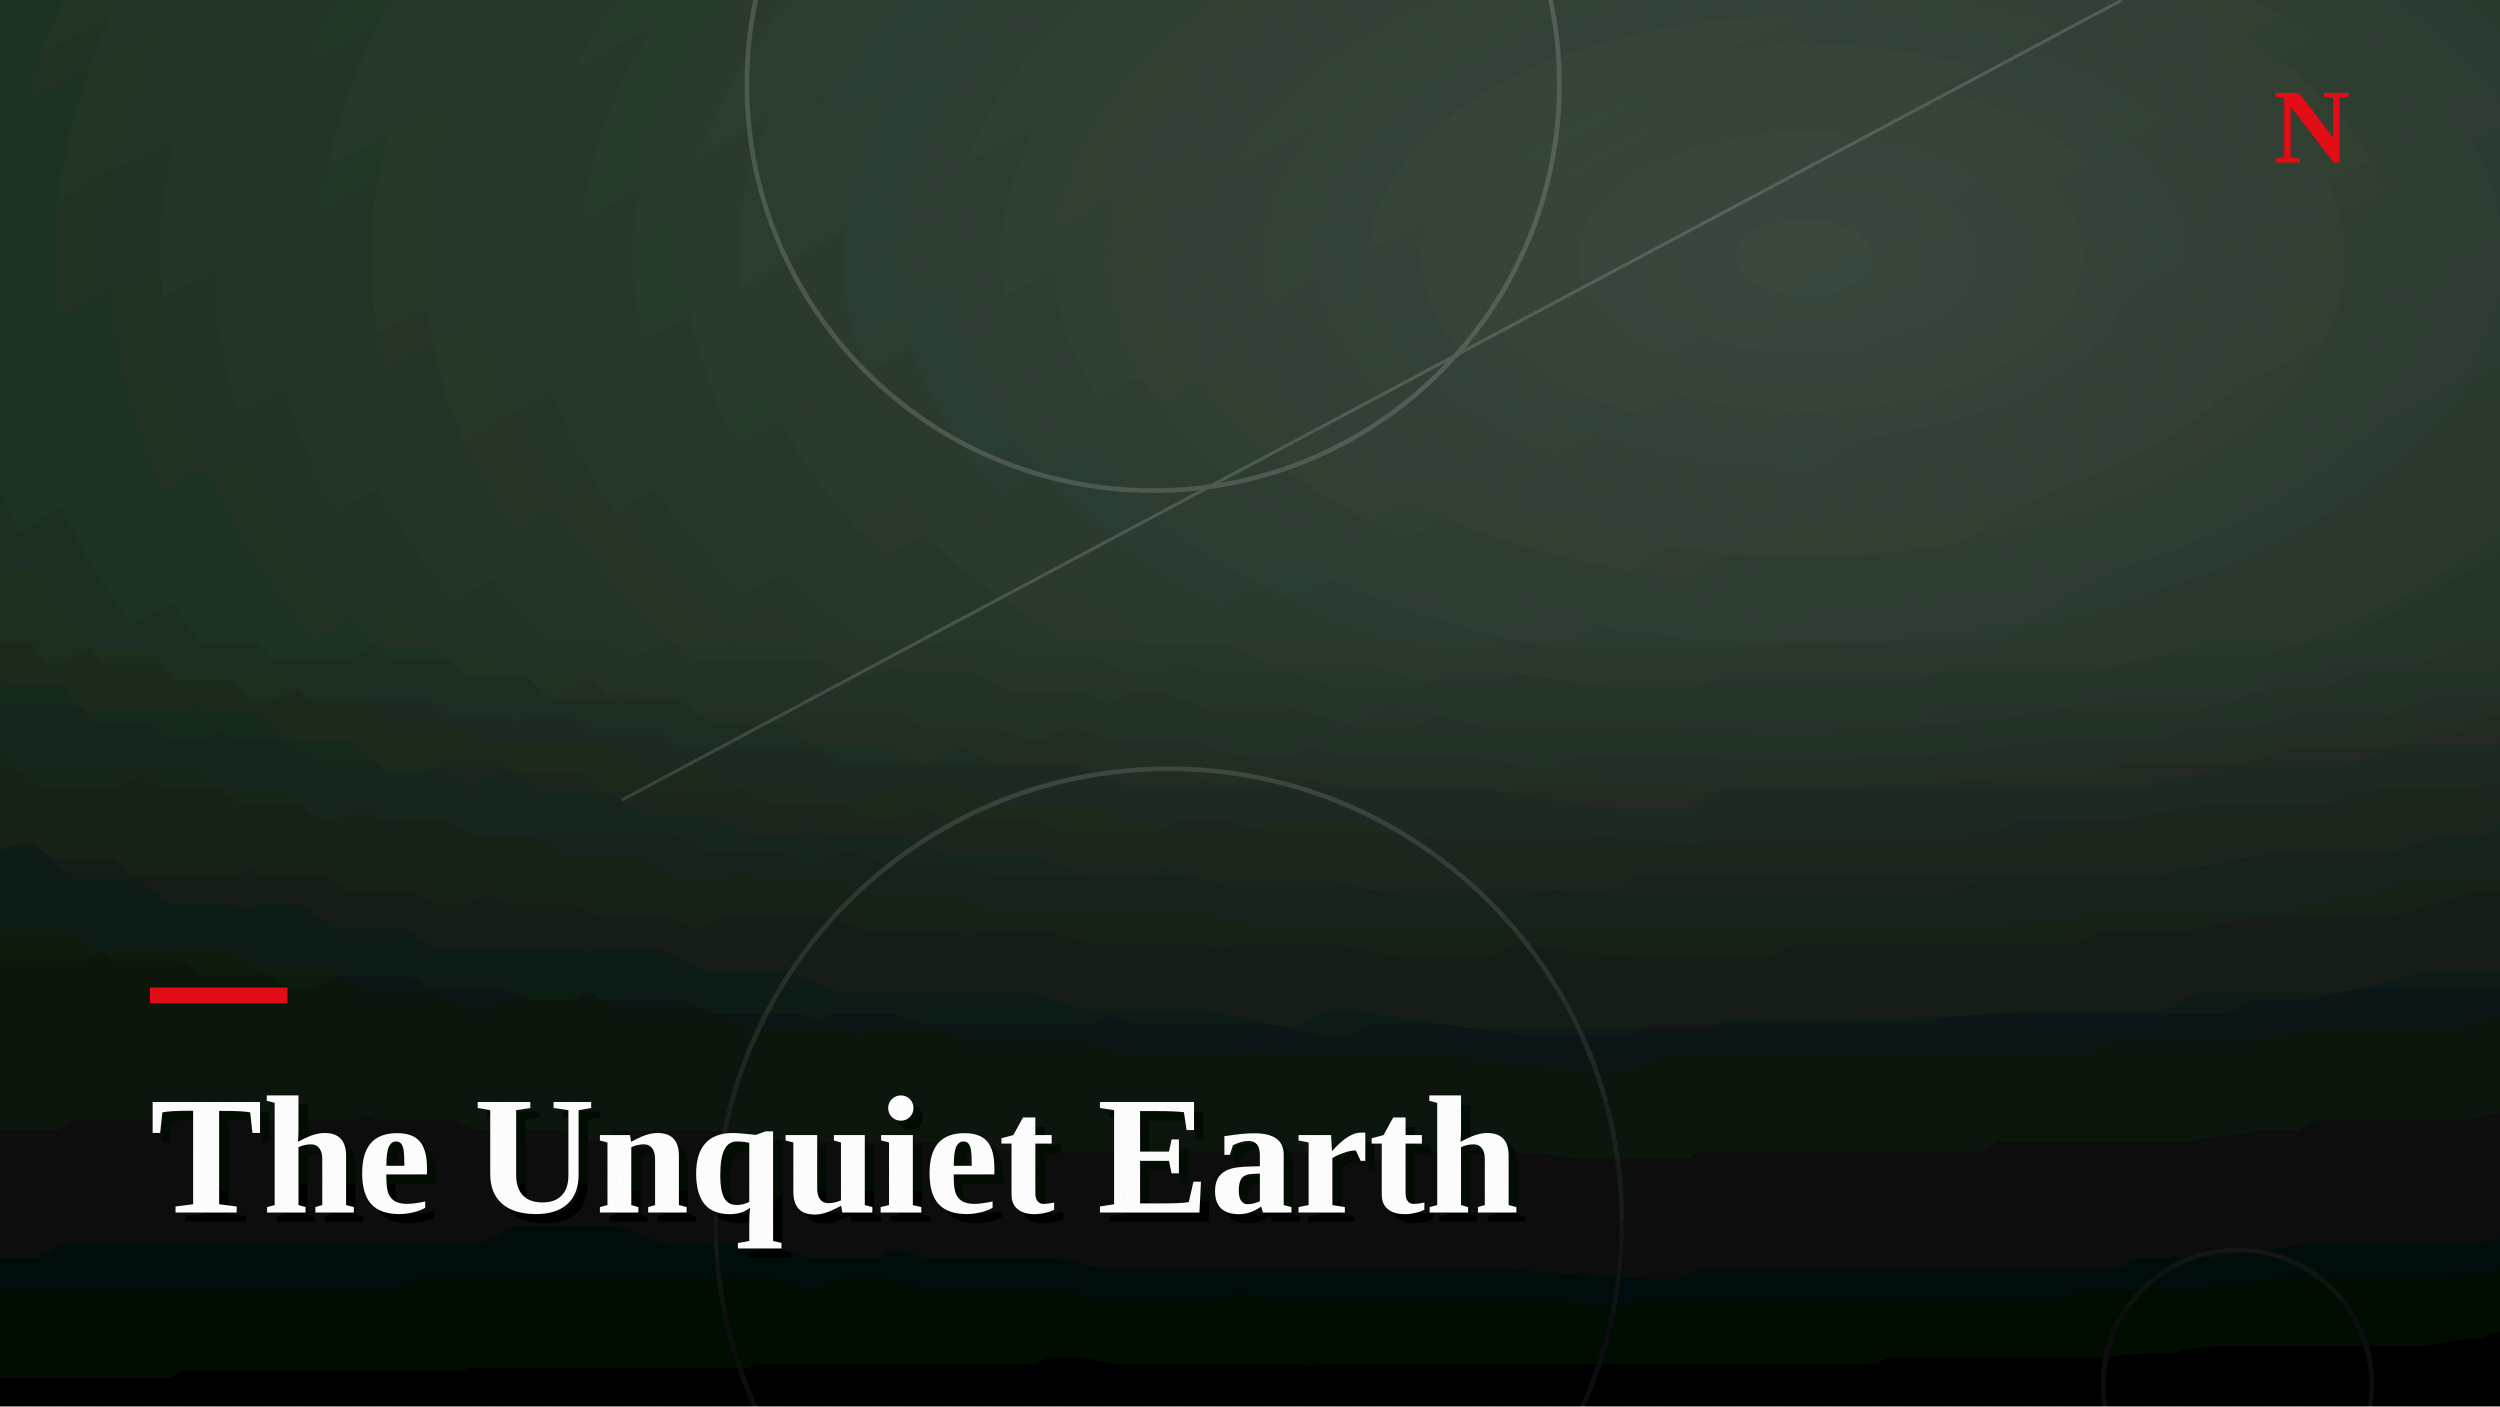
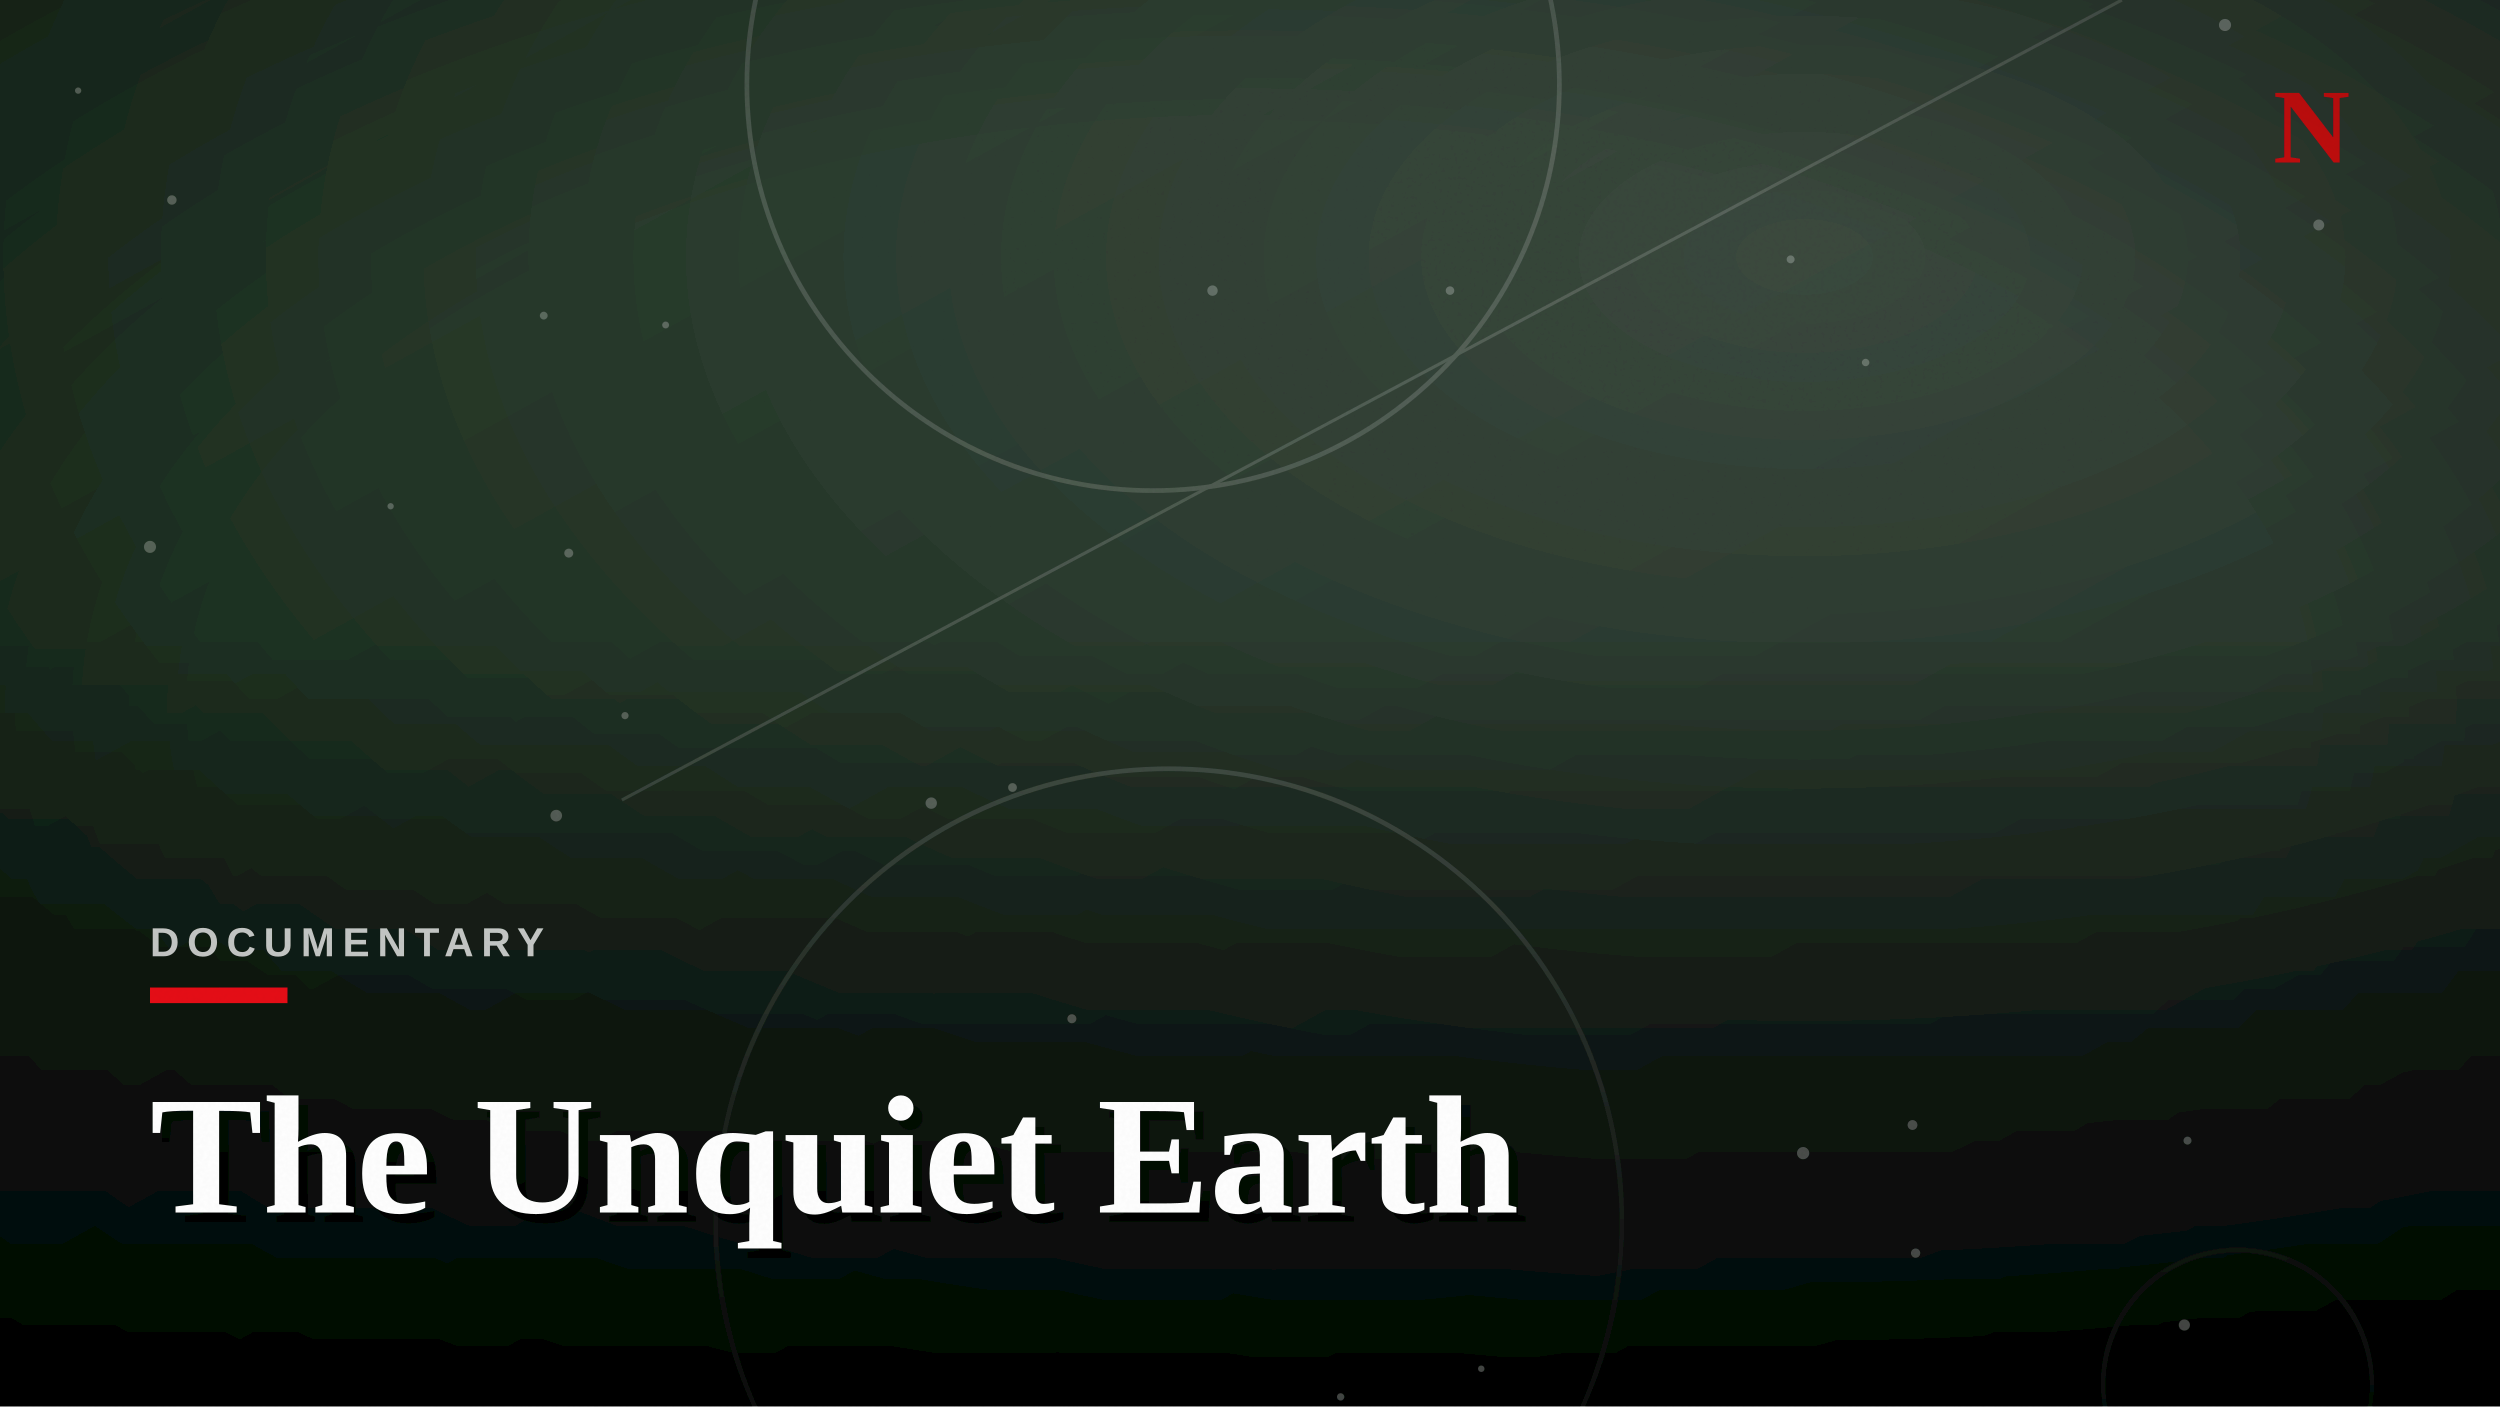
<svg xmlns="http://www.w3.org/2000/svg" viewBox="0 0 800 450" role="img" aria-label="The Unquiet Earth backdrop">
  <defs>
    <linearGradient id="bg" x1="0" y1="0" x2="1" y2="1">
      <stop offset="0" stop-color="#1a2e1e" />
+       <stop offset="0.5" stop-color="#142518" />
      <stop offset="1" stop-color="#0e1c12" />
    </linearGradient>
    <radialGradient id="glow" cx="0.72" cy="0.18" r="0.85">
      <stop offset="0" stop-color="#ffffff" stop-opacity="0.16" />
      <stop offset="1" stop-color="#ffffff" stop-opacity="0" />
+     </radialGradient>
+     <radialGradient id="vignette" cx="0.5" cy="0.5" r="0.75">
+       <stop offset="0.55" stop-color="#000000" stop-opacity="0" />
+       <stop offset="1" stop-color="#000000" stop-opacity="0.35" />
    </radialGradient>
    <linearGradient id="fade" x1="0" y1="0" x2="0" y2="1">
      <stop offset="0.45" stop-color="#000000" stop-opacity="0" />
      <stop offset="1" stop-color="#000000" stop-opacity="0.85" />
    </linearGradient>
    <filter id="grain">
      <feTurbulence type="fractalNoise" baseFrequency="0.8" numOctaves="2" />
      <feColorMatrix type="matrix" values="0 0 0 0 0  0 0 0 0 0  0 0 0 0 0  0 0 0 0.05 0" />
      <feComposite operator="over" in2="SourceGraphic" />
    </filter>
  </defs>
  <g filter="url(#grain)">
    <rect width="800" height="450" fill="url(#bg)" />
    <rect width="800" height="450" fill="url(#glow)" />
    <g opacity="0.16" stroke="#ffffff" fill="none">
      <circle cx="374" cy="391" r="145" fill="none" stroke="#ffffff" stroke-width="1.5" />
      <circle cx="716" cy="443" r="43" fill="none" stroke="#ffffff" stroke-width="1.5" />
      <circle cx="369" cy="27" r="130" fill="none" stroke="#ffffff" stroke-width="1.5" />
      <line x1="199" y1="256" x2="679" y2="0" stroke="#ffffff" stroke-width="1" />
    </g>
    <text x="752" y="52" font-family="Georgia, 'Times New Roman', serif" font-size="34" font-weight="700" fill="#E50914" text-anchor="end">N</text>
+     <rect width="800" height="450" fill="url(#vignette)" />
    <rect width="800" height="450" fill="url(#fade)" />
+     <circle cx="699" cy="424" r="1.78" fill="#ffffff" opacity="0.25" />
+     <circle cx="742" cy="72" r="1.75" fill="#ffffff" opacity="0.25" />
+     <circle cx="612" cy="360" r="1.58" fill="#ffffff" opacity="0.25" />
+     <circle cx="298" cy="257" r="1.82" fill="#ffffff" opacity="0.25" />
+     <circle cx="712" cy="8" r="1.94" fill="#ffffff" opacity="0.25" />
+     <circle cx="700" cy="365" r="1.28" fill="#ffffff" opacity="0.25" />
+     <circle cx="213" cy="104" r="1.10" fill="#ffffff" opacity="0.25" />
+     <circle cx="55" cy="64" r="1.50" fill="#ffffff" opacity="0.25" />
+     <circle cx="178" cy="261" r="1.86" fill="#ffffff" opacity="0.25" />
+     <circle cx="577" cy="369" r="1.96" fill="#ffffff" opacity="0.25" />
+     <circle cx="343" cy="326" r="1.44" fill="#ffffff" opacity="0.25" />
+     <circle cx="597" cy="116" r="1.19" fill="#ffffff" opacity="0.25" />
+     <circle cx="388" cy="93" r="1.67" fill="#ffffff" opacity="0.25" />
+     <circle cx="125" cy="162" r="1.01" fill="#ffffff" opacity="0.25" />
+     <circle cx="174" cy="101" r="1.25" fill="#ffffff" opacity="0.25" />
+     <circle cx="25" cy="29" r="1.01" fill="#ffffff" opacity="0.25" />
+     <circle cx="324" cy="252" r="1.40" fill="#ffffff" opacity="0.25" />
+     <circle cx="464" cy="93" r="1.37" fill="#ffffff" opacity="0.25" />
+     <circle cx="429" cy="447" r="1.17" fill="#ffffff" opacity="0.25" />
+     <circle cx="573" cy="83" r="1.27" fill="#ffffff" opacity="0.25" />
+     <circle cx="200" cy="229" r="1.15" fill="#ffffff" opacity="0.25" />
+     <circle cx="474" cy="438" r="1.03" fill="#ffffff" opacity="0.25" />
+     <circle cx="613" cy="401" r="1.50" fill="#ffffff" opacity="0.25" />
+     <circle cx="182" cy="177" r="1.43" fill="#ffffff" opacity="0.25" />
+     <circle cx="48" cy="175" r="1.93" fill="#ffffff" opacity="0.25" />
    <rect x="48" y="316" width="44" height="5" fill="#E50914" />
+     <text x="48" y="306" font-family="Arial, Helvetica, sans-serif" font-size="13" font-weight="600" letter-spacing="2.5" fill="rgba(255,255,255,0.75)">DOCUMENTARY</text>
    <text x="51" y="391" font-family="Georgia, 'Times New Roman', serif" font-size="54" font-weight="700" fill="rgba(0,0,0,0.55)">The Unquiet Earth</text>
    <text x="48" y="388" font-family="Georgia, 'Times New Roman', serif" font-size="54" font-weight="700" fill="#ffffff">The Unquiet Earth</text>
  </g>
</svg>
